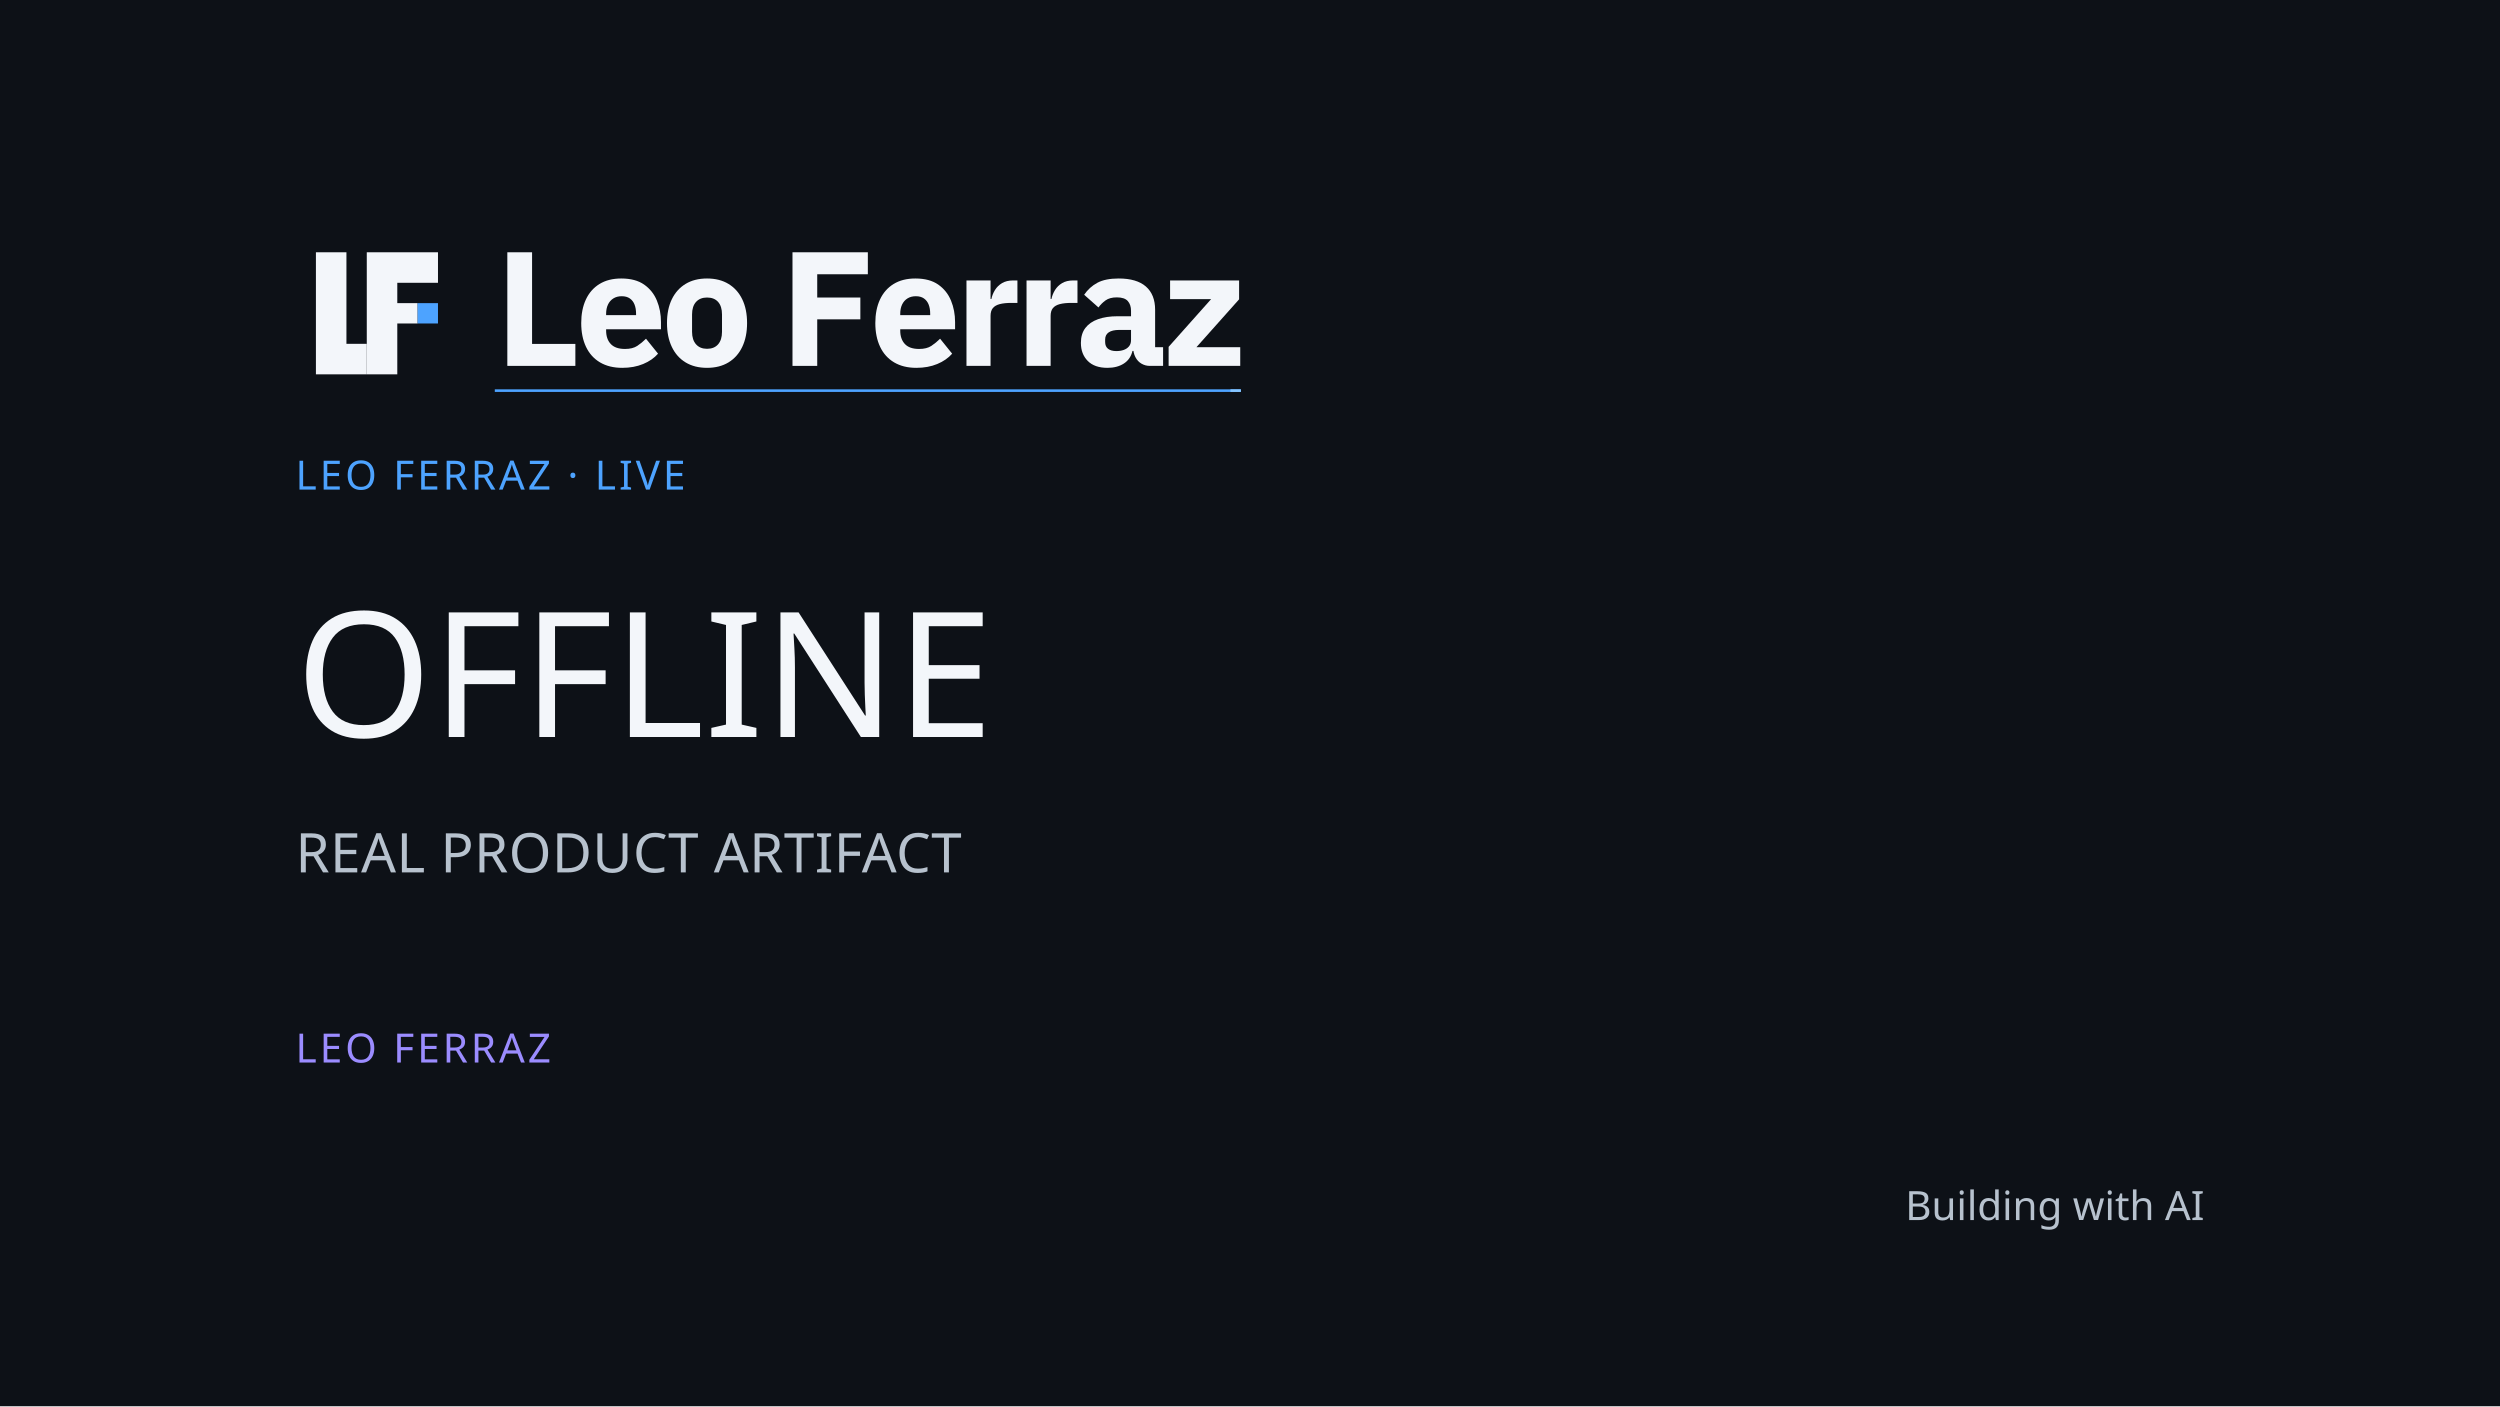
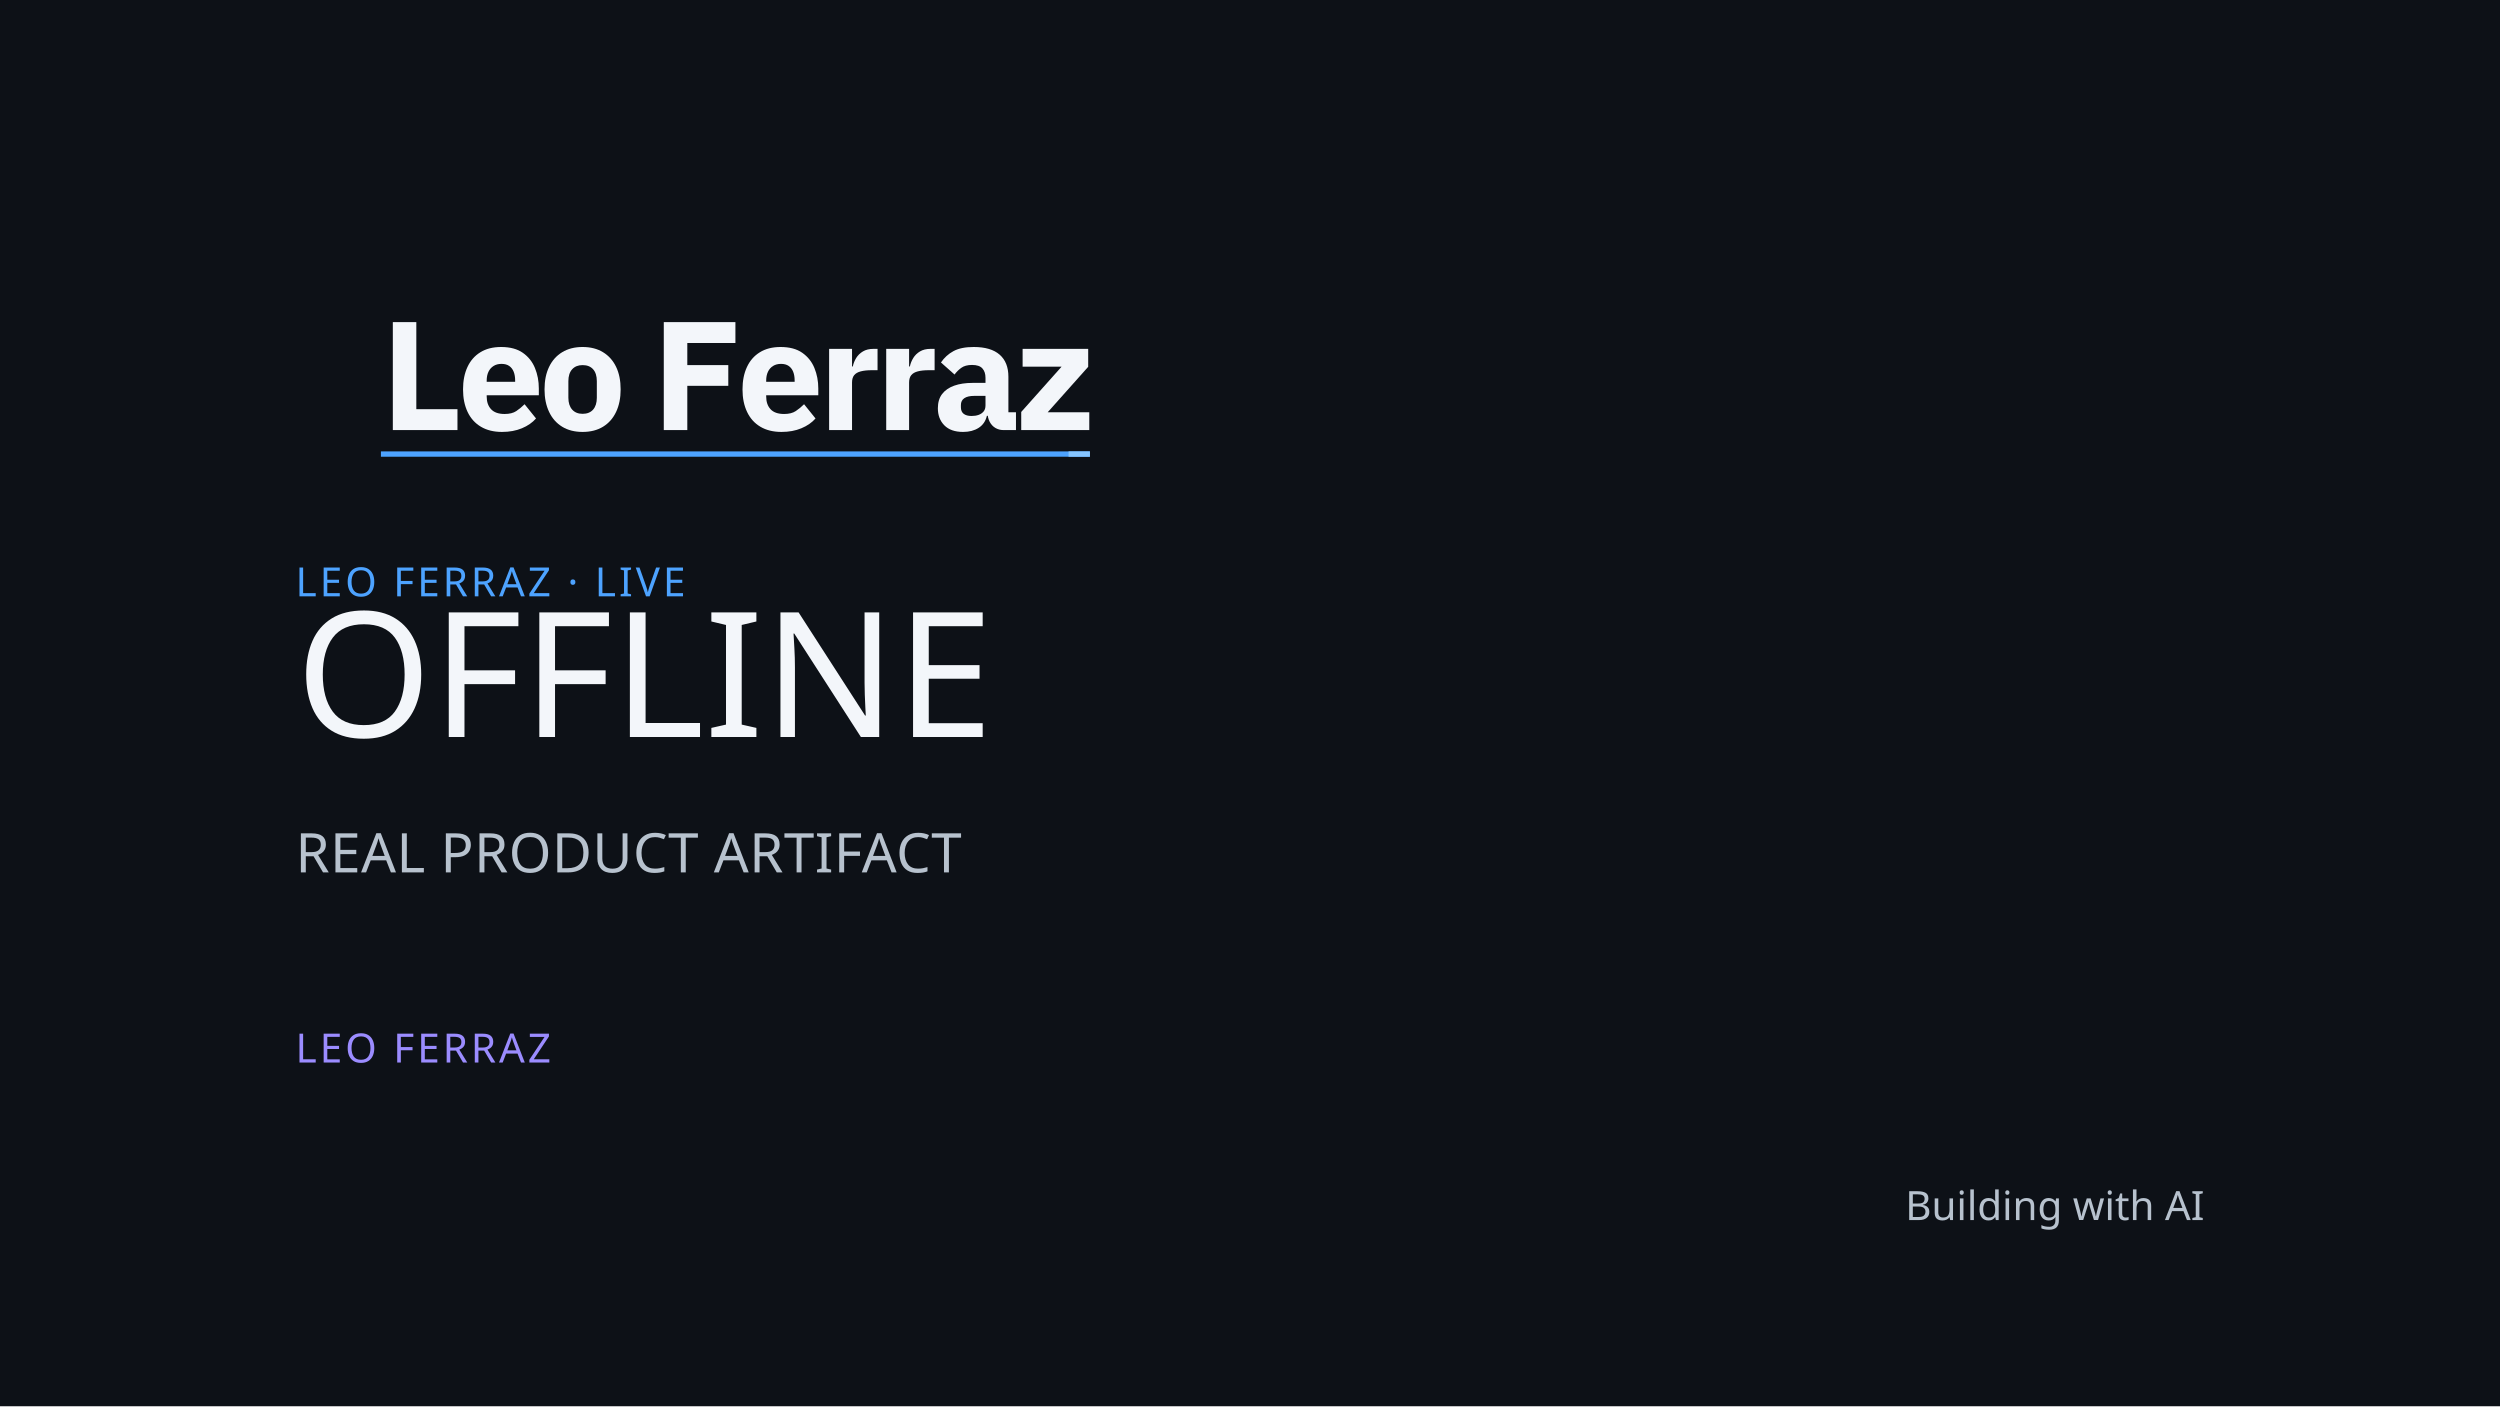
<svg xmlns="http://www.w3.org/2000/svg" viewBox="0 0 1920 1080" width="1920" height="1080" role="img" aria-labelledby="title">
  <rect width="1920" height="1080" fill="#0D1117" />
-   <g data-mark="constructed-lf" transform="translate(227 178.125) scale(1.953)">
-     <path d="M8 8H20V44H28V56H8Z" fill="#F3F6FA" />
-     <path d="M28 8H56V20H40V28H48V36H40V56H28Z" fill="#F3F6FA" />
-     <rect x="48" y="28" width="8" height="8" fill="#4DA3FF" />
+   <g data-signature-variant="wordmark-only" transform="translate(227 143) scale(2.048)">
+     <path d="M60.71 91.45L36.47 91.45L36.47 50.97L45.28 50.97L45.28 83.62L60.71 83.62Z" fill="#F3F6FA" />
+     <path d="M77.41 92.15Q72.77 92.15 69.5 90.2Q66.22 88.26 64.51 84.66Q62.8 81.07 62.8 76.2Q62.8 71.38 64.45 67.82Q66.1 64.25 69.29 62.28Q72.48 60.3 77.07 60.3Q82.11 60.3 85.22 62.48Q88.32 64.65 89.77 68.19Q91.22 71.73 91.22 75.85L91.22 78.4L71.67 78.4L71.67 78.86Q71.67 81.88 73.33 83.65Q74.98 85.42 78.4 85.42Q81.13 85.42 82.78 84.32Q84.43 83.21 85.88 81.76L90.17 87.1Q88.14 89.42 84.87 90.78Q81.59 92.15 77.41 92.15ZM77.24 66.63Q75.5 66.63 74.25 67.41Q73.01 68.19 72.34 69.58Q71.67 70.98 71.67 72.89L71.67 73.35L82.34 73.35L82.34 72.83Q82.34 70.98 81.79 69.58Q81.24 68.19 80.11 67.41Q78.98 66.63 77.24 66.63Z" fill="#F3F6FA" />
+     <path d="M107.63 92.15Q103.17 92.15 99.98 90.2Q96.79 88.26 95.08 84.66Q93.36 81.07 93.36 76.2Q93.36 71.27 95.08 67.73Q96.79 64.19 99.98 62.25Q103.17 60.3 107.63 60.3Q112.1 60.3 115.29 62.25Q118.48 64.19 120.19 67.73Q121.9 71.27 121.9 76.2Q121.9 81.07 120.19 84.66Q118.48 88.26 115.29 90.2Q112.1 92.15 107.63 92.15ZM107.63 85.36Q110.18 85.36 111.58 83.77Q112.97 82.17 112.97 79.33L112.97 73.12Q112.97 70.22 111.58 68.66Q110.18 67.09 107.63 67.09Q105.14 67.09 103.72 68.66Q102.3 70.22 102.3 73.12L102.3 79.33Q102.3 82.17 103.72 83.77Q105.14 85.36 107.63 85.36Z" fill="#F3F6FA" />
+     <path d="M146.9 91.45L138.08 91.45L138.08 50.97L164.94 50.97L164.94 58.8L146.9 58.8L146.9 67.09L162.27 67.09L162.27 74.86L146.9 74.86Z" fill="#F3F6FA" />
+     <path d="M182.22 92.15Q177.58 92.15 174.3 90.2Q171.03 88.26 169.32 84.66Q167.6 81.07 167.6 76.2Q167.6 71.38 169.26 67.82Q170.91 64.25 174.1 62.28Q177.29 60.3 181.87 60.3Q186.92 60.3 190.02 62.48Q193.12 64.65 194.57 68.19Q196.02 71.73 196.02 75.85L196.02 78.4L176.48 78.4L176.48 78.86Q176.48 81.88 178.13 83.65Q179.78 85.42 183.21 85.42Q185.93 85.42 187.58 84.32Q189.24 83.21 190.69 81.76L194.98 87.1Q192.95 89.42 189.67 90.78Q186.4 92.15 182.22 92.15ZM182.05 66.63Q180.31 66.63 179.06 67.41Q177.81 68.19 177.15 69.58Q176.48 70.98 176.48 72.89L176.48 73.35L187.15 73.35L187.15 72.83Q187.15 70.98 186.6 69.58Q186.05 68.19 184.92 67.41Q183.79 66.63 182.05 66.63Z" fill="#F3F6FA" />
+     <path d="M208.67 91.45L200.08 91.45L200.08 61L208.67 61L208.67 67.61L208.96 67.61Q209.31 65.93 210.23 64.42Q211.16 62.91 212.76 61.96Q214.35 61 216.73 61L218.24 61L218.24 69L216.09 69Q213.6 69 211.95 69.44Q210.29 69.87 209.48 70.86Q208.67 71.85 208.67 73.64Z" fill="#F3F6FA" />
+     <path d="M230.07 91.45L221.49 91.45L221.49 61L230.07 61L230.07 67.61L230.36 67.61Q230.71 65.93 231.64 64.42Q232.56 62.91 234.16 61.96Q235.75 61 238.13 61L239.64 61L239.64 69L237.49 69Q235 69 233.35 69.44Q231.69 69.87 230.88 70.86Q230.07 71.85 230.07 73.64Z" fill="#F3F6FA" />
+     <path d="M270.15 91.45L265.39 91.45Q263.83 91.45 262.46 90.67Q261.1 89.88 260.29 88.35Q259.48 86.81 259.48 84.66L259.48 83.91L261.33 86.11L259.24 86.11Q258.55 89.07 256.17 90.61Q253.79 92.15 250.31 92.15Q245.73 92.15 243.29 89.68Q240.86 87.22 240.86 83.27Q240.86 80.02 242.45 77.94Q244.05 75.85 246.98 74.8Q249.91 73.76 253.91 73.76L258.72 73.76L258.72 71.85Q258.72 69.64 257.56 68.34Q256.4 67.03 253.68 67.03Q251.12 67.03 249.62 68.13Q248.11 69.24 247.12 70.63L242.02 66.1Q243.87 63.38 246.72 61.84Q249.56 60.3 254.31 60.3Q260.75 60.3 264.03 63.18Q267.31 66.05 267.31 71.44L267.31 84.78L270.15 84.78ZM258.72 78.63L254.55 78.63Q252.05 78.63 250.78 79.5Q249.5 80.37 249.5 82.05L249.5 82.92Q249.5 84.55 250.54 85.36Q251.59 86.17 253.5 86.17Q254.95 86.17 256.11 85.77Q257.27 85.36 258 84.49Q258.72 83.62 258.72 82.23Z" fill="#F3F6FA" />
+     <path d="M297.64 91.45L272.12 91.45L272.12 84.66L287.26 67.67L272.64 67.67L272.64 61L297.23 61L297.23 67.73L282.04 84.78L297.64 84.78Z" fill="#F3F6FA" />
+     <rect data-accent="underline-line" x="32" y="99.45" width="265.872" height="2" fill="#4DA3FF" />
+     <rect data-accent="underline-terminal" x="289.872" y="99.45" width="8" height="2" fill="#86C5FF" />
  </g>
-   <path d="M441.88 281L389.63 281L389.63 193.75L408.63 193.75L408.63 264.13L441.88 264.13Z" fill="#F3F6FA" />
-   <path d="M477.88 282.5Q467.88 282.5 460.81 278.31Q453.75 274.13 450.06 266.38Q446.38 258.63 446.38 248.13Q446.38 237.75 449.94 230.06Q453.5 222.38 460.38 218.13Q467.25 213.88 477.13 213.88Q488 213.88 494.69 218.56Q501.38 223.25 504.5 230.88Q507.63 238.5 507.63 247.38L507.63 252.88L465.5 252.88L465.5 253.88Q465.5 260.38 469.06 264.19Q472.63 268 480 268Q485.88 268 489.44 265.63Q493 263.25 496.13 260.13L505.38 271.63Q501 276.63 493.94 279.56Q486.88 282.5 477.88 282.5ZM477.5 227.5Q473.75 227.5 471.06 229.19Q468.38 230.88 466.94 233.88Q465.5 236.88 465.5 241L465.5 242L488.5 242L488.5 240.88Q488.5 236.88 487.31 233.88Q486.13 230.88 483.69 229.19Q481.25 227.5 477.5 227.5Z" fill="#F3F6FA" />
-   <path d="M543 282.5Q533.38 282.5 526.5 278.31Q519.63 274.13 515.94 266.38Q512.25 258.63 512.25 248.13Q512.25 237.5 515.94 229.88Q519.63 222.25 526.5 218.06Q533.38 213.88 543 213.88Q552.63 213.88 559.5 218.06Q566.38 222.25 570.06 229.88Q573.75 237.5 573.75 248.13Q573.75 258.63 570.06 266.38Q566.38 274.13 559.5 278.31Q552.63 282.5 543 282.5ZM543 267.88Q548.5 267.88 551.5 264.44Q554.5 261 554.5 254.88L554.5 241.5Q554.5 235.25 551.5 231.88Q548.5 228.5 543 228.5Q537.63 228.5 534.56 231.88Q531.5 235.25 531.5 241.5L531.5 254.88Q531.5 261 534.56 264.44Q537.63 267.88 543 267.88Z" fill="#F3F6FA" />
-   <path d="M627.63 281L608.63 281L608.63 193.75L666.5 193.75L666.5 210.63L627.63 210.63L627.63 228.5L660.75 228.5L660.75 245.25L627.63 245.25Z" fill="#F3F6FA" />
-   <path d="M703.75 282.5Q693.75 282.5 686.69 278.31Q679.63 274.13 675.94 266.38Q672.25 258.63 672.25 248.13Q672.25 237.75 675.81 230.06Q679.38 222.38 686.25 218.13Q693.13 213.88 703 213.88Q713.88 213.88 720.56 218.56Q727.25 223.25 730.38 230.88Q733.5 238.5 733.5 247.38L733.5 252.88L691.38 252.88L691.38 253.88Q691.38 260.38 694.94 264.19Q698.5 268 705.88 268Q711.75 268 715.31 265.63Q718.88 263.25 722 260.13L731.25 271.63Q726.88 276.63 719.81 279.56Q712.75 282.5 703.75 282.5ZM703.38 227.5Q699.63 227.5 696.94 229.19Q694.25 230.88 692.81 233.88Q691.38 236.88 691.38 241L691.38 242L714.38 242L714.38 240.88Q714.38 236.88 713.19 233.88Q712 230.88 709.56 229.19Q707.13 227.5 703.38 227.5Z" fill="#F3F6FA" />
-   <path d="M760.75 281L742.25 281L742.25 215.38L760.75 215.38L760.75 229.63L761.38 229.63Q762.13 226 764.13 222.75Q766.13 219.5 769.56 217.44Q773 215.38 778.13 215.38L781.38 215.38L781.38 232.63L776.75 232.63Q771.38 232.63 767.81 233.56Q764.25 234.5 762.5 236.63Q760.75 238.75 760.75 242.63Z" fill="#F3F6FA" />
-   <path d="M806.88 281L788.38 281L788.38 215.38L806.88 215.38L806.88 229.63L807.5 229.63Q808.25 226 810.25 222.75Q812.25 219.5 815.69 217.44Q819.13 215.38 824.25 215.38L827.5 215.38L827.5 232.63L822.88 232.63Q817.5 232.63 813.94 233.56Q810.38 234.5 808.63 236.63Q806.88 238.75 806.88 242.63Z" fill="#F3F6FA" />
-   <path d="M893.25 281L883 281Q879.63 281 876.69 279.31Q873.75 277.63 872 274.31Q870.25 271 870.25 266.38L870.25 264.75L874.25 269.5L869.75 269.5Q868.25 275.88 863.13 279.19Q858 282.5 850.5 282.5Q840.63 282.5 835.38 277.19Q830.13 271.88 830.13 263.38Q830.13 256.38 833.56 251.88Q837 247.38 843.31 245.13Q849.63 242.88 858.25 242.88L868.63 242.88L868.63 238.75Q868.63 234 866.13 231.19Q863.63 228.38 857.75 228.38Q852.25 228.38 849 230.75Q845.75 233.13 843.63 236.13L832.63 226.38Q836.63 220.5 842.75 217.19Q848.88 213.88 859.13 213.88Q873 213.88 880.06 220.06Q887.13 226.25 887.13 237.88L887.13 266.63L893.25 266.63ZM868.63 253.38L859.63 253.38Q854.25 253.38 851.5 255.25Q848.75 257.13 848.75 260.75L848.75 262.63Q848.75 266.13 851 267.88Q853.25 269.63 857.38 269.63Q860.5 269.63 863 268.75Q865.5 267.88 867.06 266Q868.63 264.13 868.63 261.13Z" fill="#F3F6FA" />
-   <path d="M952.5 281L897.5 281L897.5 266.38L930.13 229.75L898.63 229.75L898.63 215.38L951.63 215.38L951.63 229.88L918.88 266.63L952.5 266.63Z" fill="#F3F6FA" />
-   <rect data-accent="underline-line" x="380" y="299" width="573" height="2" fill="#4DA3FF" />
-   <rect data-accent="underline-terminal" x="945" y="299" width="8" height="2" fill="#86C5FF" />
-   <text x="227" y="376" fill="#4DA3FF" font-family="IBM Plex Mono" font-size="31px" font-weight="500" text-anchor="start" letter-spacing="0.075em">LEO FERRAZ · LIVE</text>
+   <text x="227" y="458" fill="#4DA3FF" font-family="IBM Plex Mono" font-size="31px" font-weight="500" text-anchor="start" letter-spacing="0.075em">LEO FERRAZ · LIVE</text>
  <text x="227" y="566" fill="#F3F6FA" font-family="IBM Plex Sans" font-size="134px" font-weight="500" text-anchor="start" letter-spacing="0em">OFFLINE</text>
  <text x="227" y="670" fill="#B7C2CE" font-family="IBM Plex Mono" font-size="42px" font-weight="500" text-anchor="start" letter-spacing="0.01em">REAL PRODUCT ARTIFACT</text>
  <text x="227" y="816" fill="#9B8CFF" font-family="IBM Plex Mono" font-size="31px" font-weight="500" text-anchor="start" letter-spacing="0.075em">LEO FERRAZ</text>
  <text x="1693" y="937" fill="#B7C2CE" font-family="IBM Plex Mono" font-size="31px" font-weight="500" text-anchor="end" letter-spacing="0em">Building with AI</text>
</svg>
